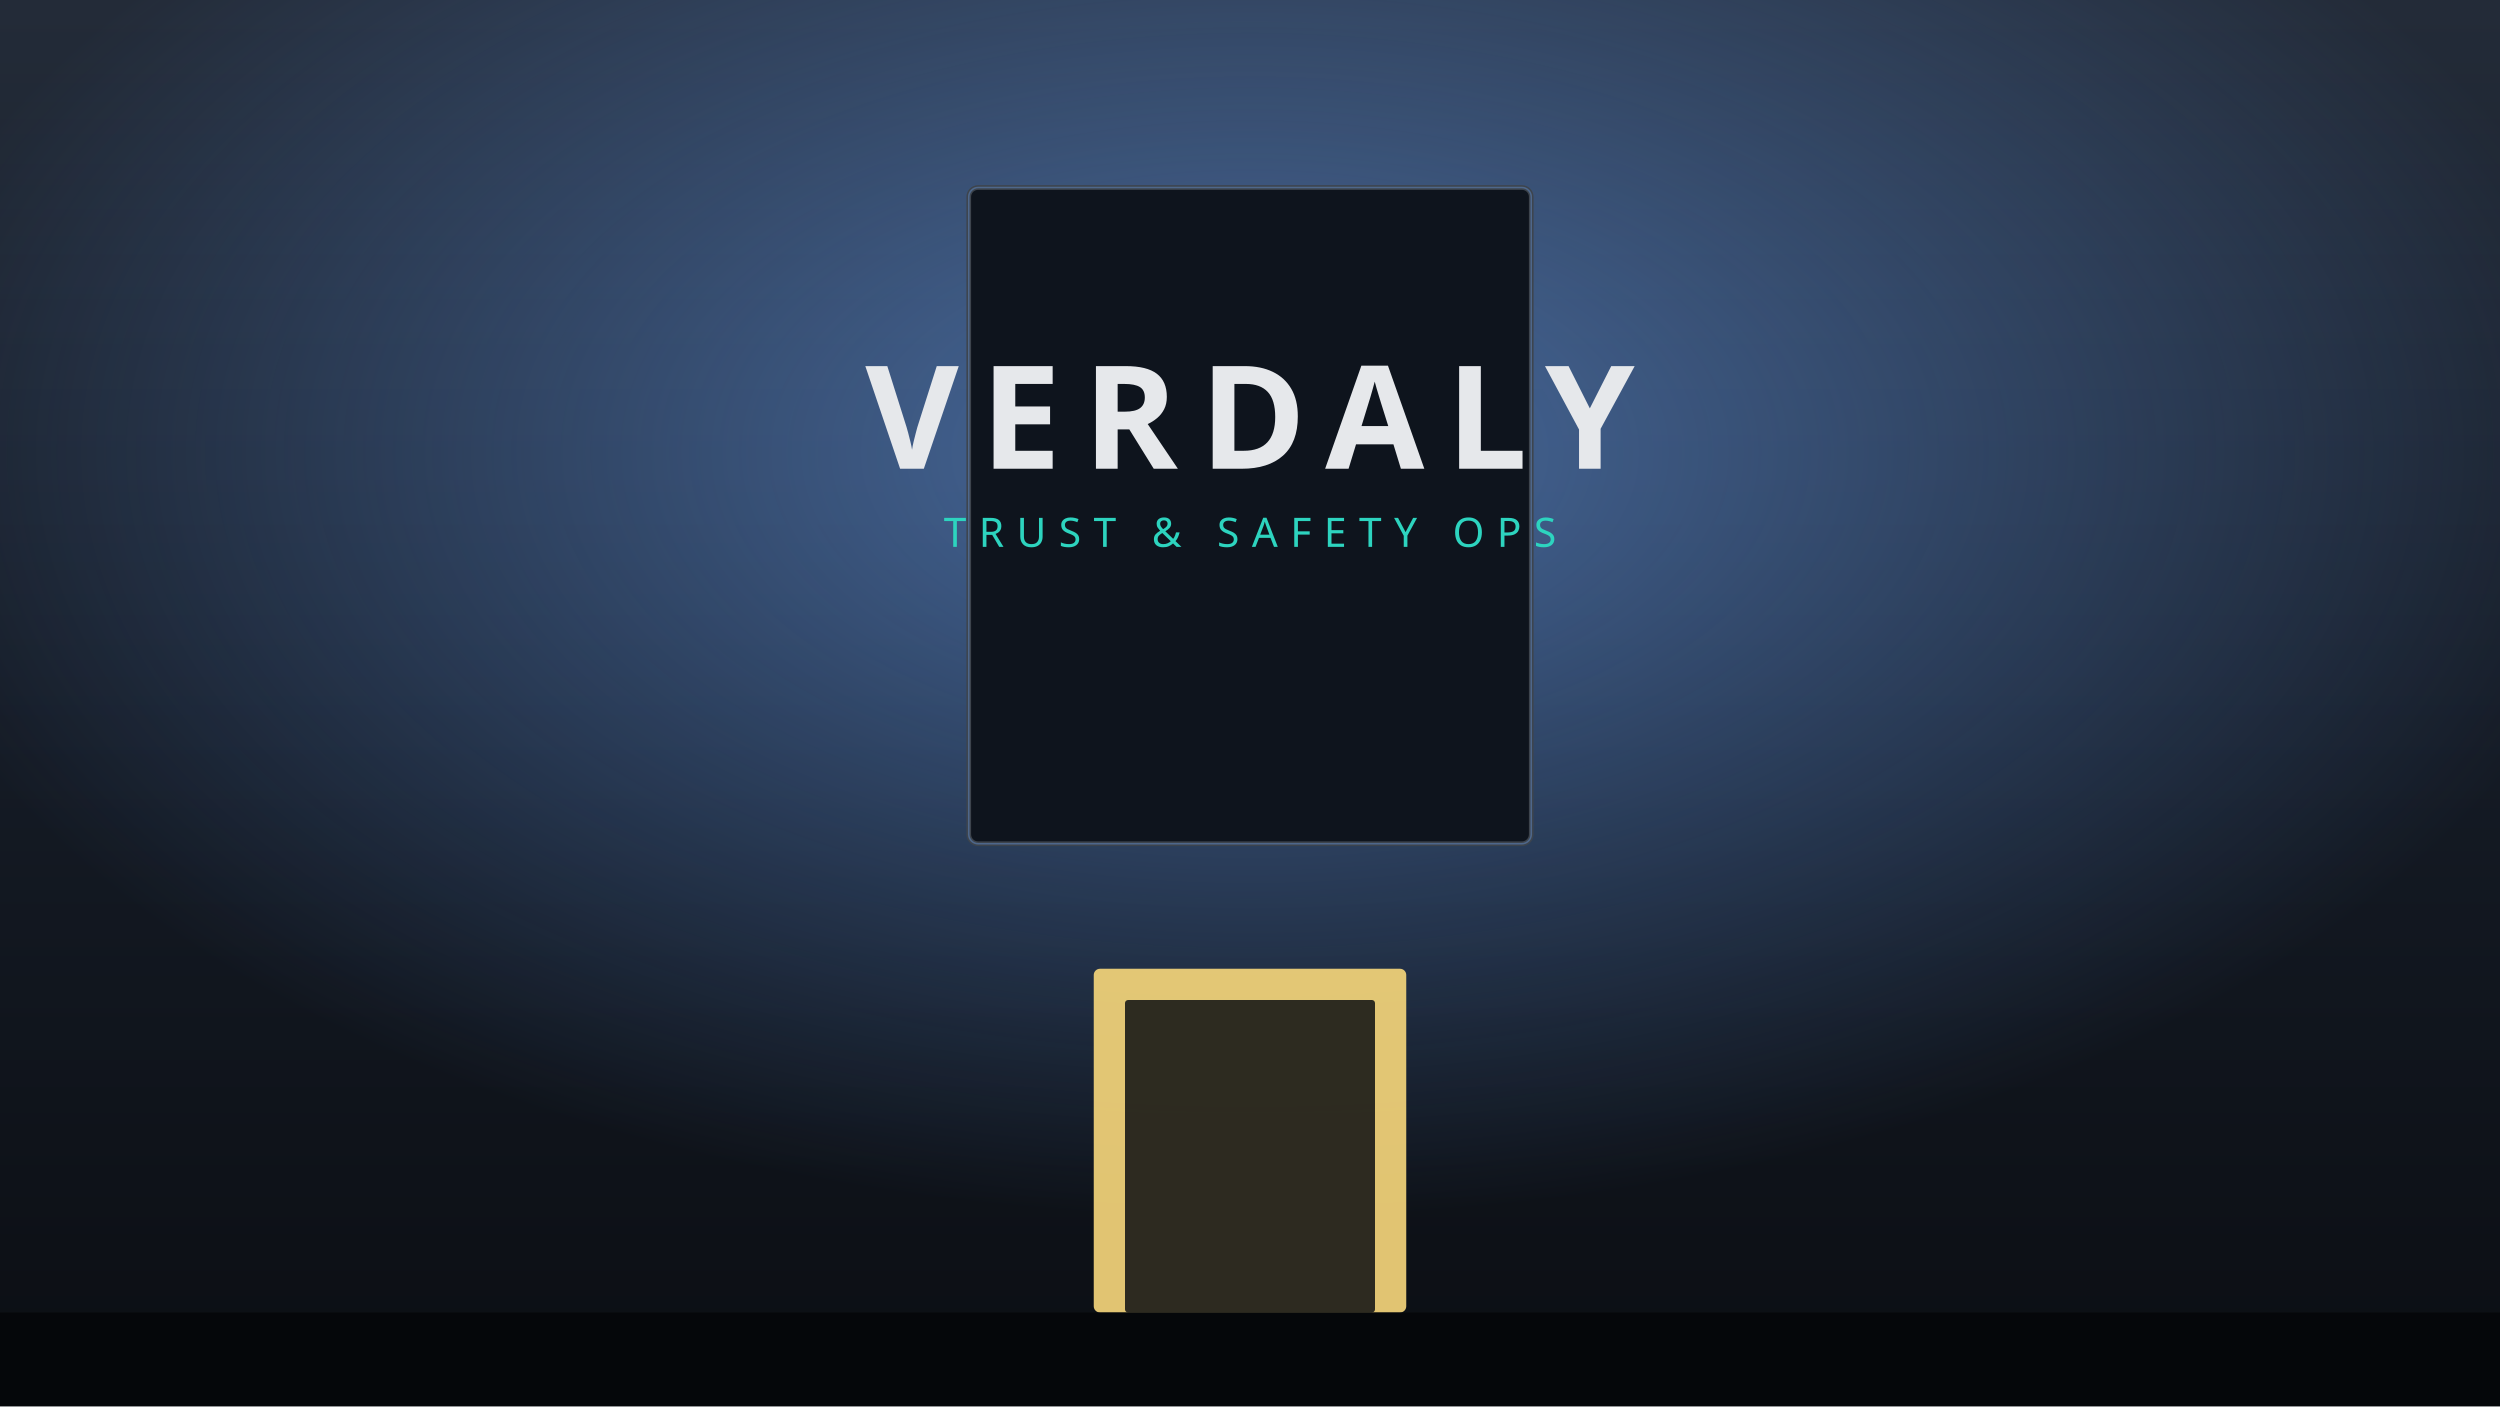
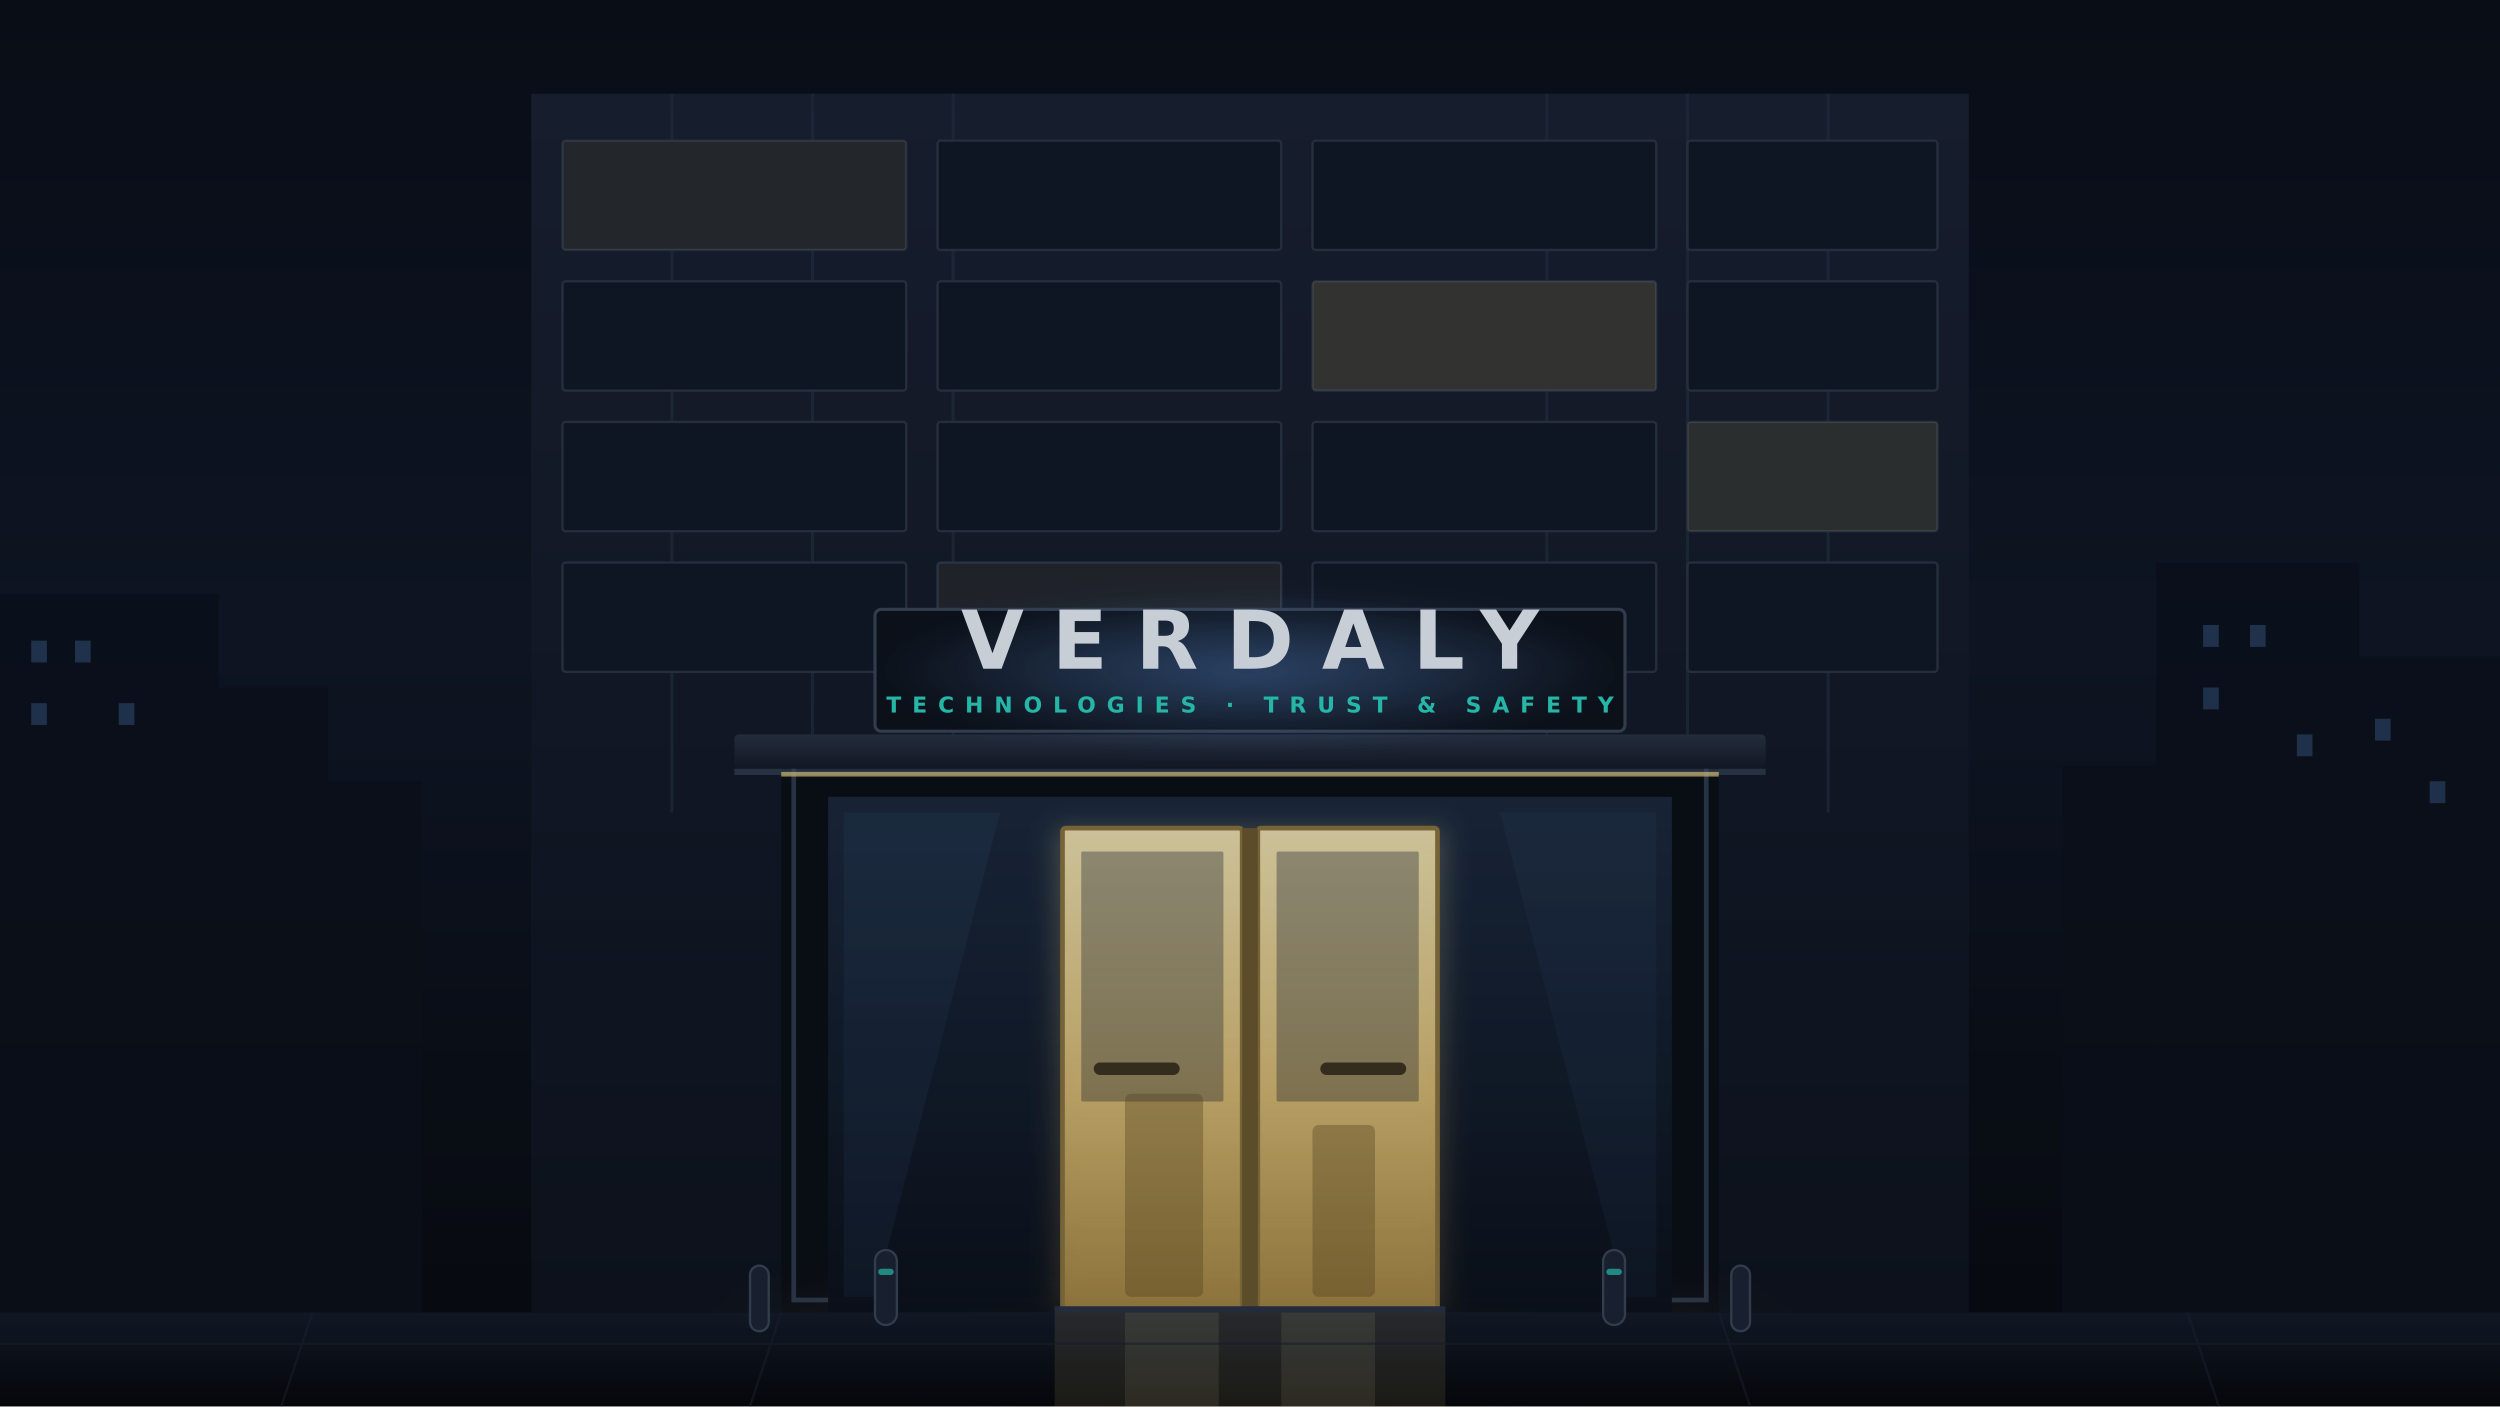
- <svg xmlns="http://www.w3.org/2000/svg" viewBox="0 0 1600 900" role="img" aria-label="Verdaly tower sign above glowing entrance doors at night">
+ <svg xmlns="http://www.w3.org/2000/svg" viewBox="0 0 1600 900" role="img" aria-label="Verdaly tower entrance: glass doors glowing at night beneath the VERDALY sign">
  <defs>
    <linearGradient id="sky" x1="0" y1="0" x2="0" y2="1">
-       <stop offset="0" stop-color="#232b38" />
-       <stop offset="0.55" stop-color="#141a24" />
-       <stop offset="1" stop-color="#0b0e13" />
+       <stop offset="0" stop-color="#0a0f1a" />
+       <stop offset="0.45" stop-color="#101827" />
+       <stop offset="1" stop-color="#070a10" />
    </linearGradient>
-     <radialGradient id="glow" cx="0.5" cy="0.32" r="0.55">
-       <stop offset="0" stop-color="#6ea8fe" stop-opacity="0.55" />
+     <linearGradient id="facade" x1="0" y1="0" x2="0" y2="1">
+       <stop offset="0" stop-color="#1a2233" />
+       <stop offset="1" stop-color="#0e1420" />
+     </linearGradient>
+     <linearGradient id="glass" x1="0" y1="0" x2="0" y2="1">
+       <stop offset="0" stop-color="#1c2a40" stop-opacity="0.95" />
+       <stop offset="1" stop-color="#0c121c" stop-opacity="0.98" />
+     </linearGradient>
+     <linearGradient id="doorGlow" x1="0" y1="0" x2="0" y2="1">
+       <stop offset="0" stop-color="#f6e7b4" stop-opacity="0.95" />
+       <stop offset="0.55" stop-color="#e8c97a" stop-opacity="0.88" />
+       <stop offset="1" stop-color="#c9a24e" stop-opacity="0.75" />
+     </linearGradient>
+     <linearGradient id="wet" x1="0" y1="0" x2="0" y2="1">
+       <stop offset="0" stop-color="#141c2a" />
+       <stop offset="1" stop-color="#05070c" />
+     </linearGradient>
+     <radialGradient id="spill" cx="0.5" cy="1" r="0.7">
+       <stop offset="0" stop-color="#f0d48a" stop-opacity="0.35" />
+       <stop offset="1" stop-color="#f0d48a" stop-opacity="0" />
+     </radialGradient>
+     <radialGradient id="signGlow" cx="0.5" cy="0.5" r="0.5">
+       <stop offset="0" stop-color="#6ea8fe" stop-opacity="0.4" />
      <stop offset="1" stop-color="#6ea8fe" stop-opacity="0" />
    </radialGradient>
+     <linearGradient id="mullion" x1="0" y1="0" x2="1" y2="0">
+       <stop offset="0" stop-color="#3a4558" />
+       <stop offset="0.5" stop-color="#5a6a82" />
+       <stop offset="1" stop-color="#3a4558" />
+     </linearGradient>
+     <linearGradient id="canopy" x1="0" y1="0" x2="0" y2="1">
+       <stop offset="0" stop-color="#2a3346" />
+       <stop offset="1" stop-color="#141b28" />
+     </linearGradient>
+     <filter id="soft" x="-20%" y="-20%" width="140%" height="140%">
+       <feGaussianBlur stdDeviation="8" />
+     </filter>
+     <filter id="glowBlur" x="-40%" y="-40%" width="180%" height="180%">
+       <feGaussianBlur stdDeviation="18" />
+     </filter>
  </defs>
  <rect width="1600" height="900" fill="url(#sky)" />
-   <rect width="1600" height="900" fill="url(#glow)" />
-   <rect x="620" y="120" width="360" height="420" rx="6" fill="#0e141d" stroke="#3d444d" stroke-width="3" />
-   <rect x="620" y="120" width="360" height="420" rx="6" fill="none" stroke="#6ea8fe" stroke-opacity="0.35" stroke-width="1" />
-   <text x="800" y="300" text-anchor="middle" font-family="Verdana, sans-serif" font-size="92" font-weight="700" letter-spacing="14" fill="#e6e8eb">VERDALY</text>
-   <text x="800" y="350" text-anchor="middle" font-family="Verdana, sans-serif" font-size="26" letter-spacing="8" fill="#2dd4bf">TRUST &amp; SAFETY OPS</text>
-   <rect x="700" y="620" width="200" height="220" rx="4" fill="#f3d47a" opacity="0.92" />
-   <rect x="720" y="640" width="160" height="200" rx="2" fill="#0d0f12" opacity="0.85" />
-   <rect x="0" y="840" width="1600" height="60" fill="#05070a" />
+   <g fill="#0c121c" opacity="0.85">
+     <rect x="0" y="380" width="140" height="460" />
+     <rect x="120" y="440" width="90" height="400" />
+     <rect x="1380" y="360" width="130" height="480" />
+     <rect x="1490" y="420" width="110" height="420" />
+     <rect x="200" y="500" width="70" height="340" />
+     <rect x="1320" y="490" width="60" height="350" />
+   </g>
+   <g fill="#6ea8fe" opacity="0.25">
+     <rect x="20" y="410" width="10" height="14" />
+     <rect x="48" y="410" width="10" height="14" />
+     <rect x="20" y="450" width="10" height="14" />
+     <rect x="76" y="450" width="10" height="14" />
+     <rect x="1410" y="400" width="10" height="14" />
+     <rect x="1440" y="400" width="10" height="14" />
+     <rect x="1410" y="440" width="10" height="14" />
+     <rect x="1470" y="470" width="10" height="14" />
+     <rect x="1520" y="460" width="10" height="14" />
+     <rect x="1555" y="500" width="10" height="14" />
+   </g>
+   <rect x="340" y="60" width="920" height="780" fill="url(#facade)" />
+   <g stroke="#243044" stroke-width="2" opacity="0.7">
+     <line x1="430" y1="60" x2="430" y2="520" />
+     <line x1="520" y1="60" x2="520" y2="520" />
+     <line x1="610" y1="60" x2="610" y2="520" />
+     <line x1="990" y1="60" x2="990" y2="520" />
+     <line x1="1080" y1="60" x2="1080" y2="520" />
+     <line x1="1170" y1="60" x2="1170" y2="520" />
+   </g>
+   <g fill="#121a28" stroke="#2a3548" stroke-width="1.5">
+     <rect x="360" y="90" width="220" height="70" rx="2" />
+     <rect x="600" y="90" width="220" height="70" rx="2" />
+     <rect x="840" y="90" width="220" height="70" rx="2" />
+     <rect x="1080" y="90" width="160" height="70" rx="2" />
+     <rect x="360" y="180" width="220" height="70" rx="2" />
+     <rect x="600" y="180" width="220" height="70" rx="2" />
+     <rect x="840" y="180" width="220" height="70" rx="2" />
+     <rect x="1080" y="180" width="160" height="70" rx="2" />
+     <rect x="360" y="270" width="220" height="70" rx="2" />
+     <rect x="600" y="270" width="220" height="70" rx="2" />
+     <rect x="840" y="270" width="220" height="70" rx="2" />
+     <rect x="1080" y="270" width="160" height="70" rx="2" />
+     <rect x="360" y="360" width="220" height="70" rx="2" />
+     <rect x="600" y="360" width="220" height="70" rx="2" />
+     <rect x="840" y="360" width="220" height="70" rx="2" />
+     <rect x="1080" y="360" width="160" height="70" rx="2" />
+   </g>
+   <g fill="#e8c97a" opacity="0.55">
+     <rect x="360" y="90" width="220" height="70" rx="2" opacity="0.2" />
+     <rect x="840" y="180" width="220" height="70" rx="2" opacity="0.35" />
+     <rect x="600" y="360" width="220" height="70" rx="2" opacity="0.15" />
+     <rect x="1080" y="270" width="160" height="70" rx="2" opacity="0.28" />
+   </g>
+   <rect x="500" y="480" width="600" height="360" fill="#0b1018" />
+   <rect x="508" y="488" width="584" height="344" fill="none" stroke="#2e3a4e" stroke-width="3" />
+   <rect x="470" y="470" width="660" height="22" rx="3" fill="url(#canopy)" />
+   <rect x="470" y="492" width="660" height="4" fill="#3d4c64" opacity="0.6" />
+   <rect x="500" y="494" width="600" height="3" fill="#f0d48a" opacity="0.7" />
+   <rect x="560" y="390" width="480" height="78" rx="4" fill="#0d131c" stroke="#3a4558" stroke-width="2" />
+   <ellipse cx="800" cy="429" rx="240" ry="50" fill="url(#signGlow)" filter="url(#soft)" />
+   <text x="800" y="428" text-anchor="middle" font-family="Verdana, 'DejaVu Sans', sans-serif" font-size="52" font-weight="700" letter-spacing="18" fill="#e8edf5">VERDALY</text>
+   <text x="800" y="456" text-anchor="middle" font-family="Verdana, 'DejaVu Sans', sans-serif" font-size="14" font-weight="600" letter-spacing="7" fill="#2dd4bf">TECHNOLOGIES · TRUST &amp; SAFETY</text>
+   <ellipse cx="800" cy="840" rx="340" ry="70" fill="url(#spill)" filter="url(#glowBlur)" />
+   <rect x="530" y="510" width="540" height="330" fill="url(#glass)" />
+   <g stroke="url(#mullion)" stroke-width="3">
+     <line x1="530" y1="510" x2="530" y2="840" />
+     <line x1="1070" y1="510" x2="1070" y2="840" />
+     <line x1="530" y1="510" x2="1070" y2="510" />
+     <line x1="665" y1="510" x2="665" y2="840" />
+     <line x1="935" y1="510" x2="935" y2="840" />
+     <line x1="530" y1="620" x2="665" y2="620" />
+     <line x1="935" y1="620" x2="1070" y2="620" />
+     <line x1="530" y1="730" x2="665" y2="730" />
+     <line x1="935" y1="730" x2="1070" y2="730" />
+   </g>
+   <path d="M540 520 L640 520 L560 830 L540 830 Z" fill="#6ea8fe" opacity="0.06" />
+   <path d="M960 520 L1060 520 L1060 830 L1040 830 Z" fill="#6ea8fe" opacity="0.05" />
+   <rect x="675" y="530" width="250" height="310" fill="url(#doorGlow)" opacity="0.25" filter="url(#soft)" />
+   <rect x="680" y="530" width="115" height="310" rx="2" fill="url(#doorGlow)" />
+   <rect x="805" y="530" width="115" height="310" rx="2" fill="url(#doorGlow)" />
+   <rect x="680" y="530" width="115" height="310" rx="2" fill="none" stroke="#8a7340" stroke-width="3" />
+   <rect x="805" y="530" width="115" height="310" rx="2" fill="none" stroke="#8a7340" stroke-width="3" />
+   <rect x="795" y="530" width="10" height="310" fill="#6b5830" />
+   <rect x="692" y="545" width="91" height="160" rx="1" fill="#1a2233" opacity="0.35" />
+   <rect x="817" y="545" width="91" height="160" rx="1" fill="#1a2233" opacity="0.35" />
+   <rect x="700" y="680" width="55" height="8" rx="4" fill="#3d3420" />
+   <rect x="845" y="680" width="55" height="8" rx="4" fill="#3d3420" />
+   <rect x="675" y="836" width="250" height="8" fill="#2a3346" />
+   <g fill="#5a4520" opacity="0.35">
+     <rect x="720" y="700" width="50" height="130" rx="4" />
+     <rect x="840" y="720" width="40" height="110" rx="4" />
+   </g>
+   <rect x="0" y="840" width="1600" height="60" fill="url(#wet)" />
+   <rect x="675" y="840" width="250" height="60" fill="#e8c97a" opacity="0.12" />
+   <rect x="720" y="840" width="60" height="60" fill="#f6e7b4" opacity="0.1" />
+   <rect x="820" y="840" width="60" height="60" fill="#f6e7b4" opacity="0.1" />
+   <g stroke="#1a2233" stroke-width="1.5" opacity="0.6">
+     <line x1="0" y1="860" x2="1600" y2="860" />
+     <line x1="200" y1="840" x2="180" y2="900" />
+     <line x1="500" y1="840" x2="480" y2="900" />
+     <line x1="1100" y1="840" x2="1120" y2="900" />
+     <line x1="1400" y1="840" x2="1420" y2="900" />
+   </g>
+   <g fill="#1c2536" stroke="#3a4558" stroke-width="1.5">
+     <rect x="560" y="800" width="14" height="48" rx="7" />
+     <rect x="1026" y="800" width="14" height="48" rx="7" />
+     <rect x="480" y="810" width="12" height="42" rx="6" />
+     <rect x="1108" y="810" width="12" height="42" rx="6" />
+   </g>
+   <rect x="562" y="812" width="10" height="4" rx="2" fill="#2dd4bf" opacity="0.7" />
+   <rect x="1028" y="812" width="10" height="4" rx="2" fill="#2dd4bf" opacity="0.7" />
+   <rect width="1600" height="900" fill="none" />
+   <rect x="0" y="0" width="1600" height="900" fill="url(#sky)" opacity="0.15" style="mix-blend-mode:multiply" />
</svg>
